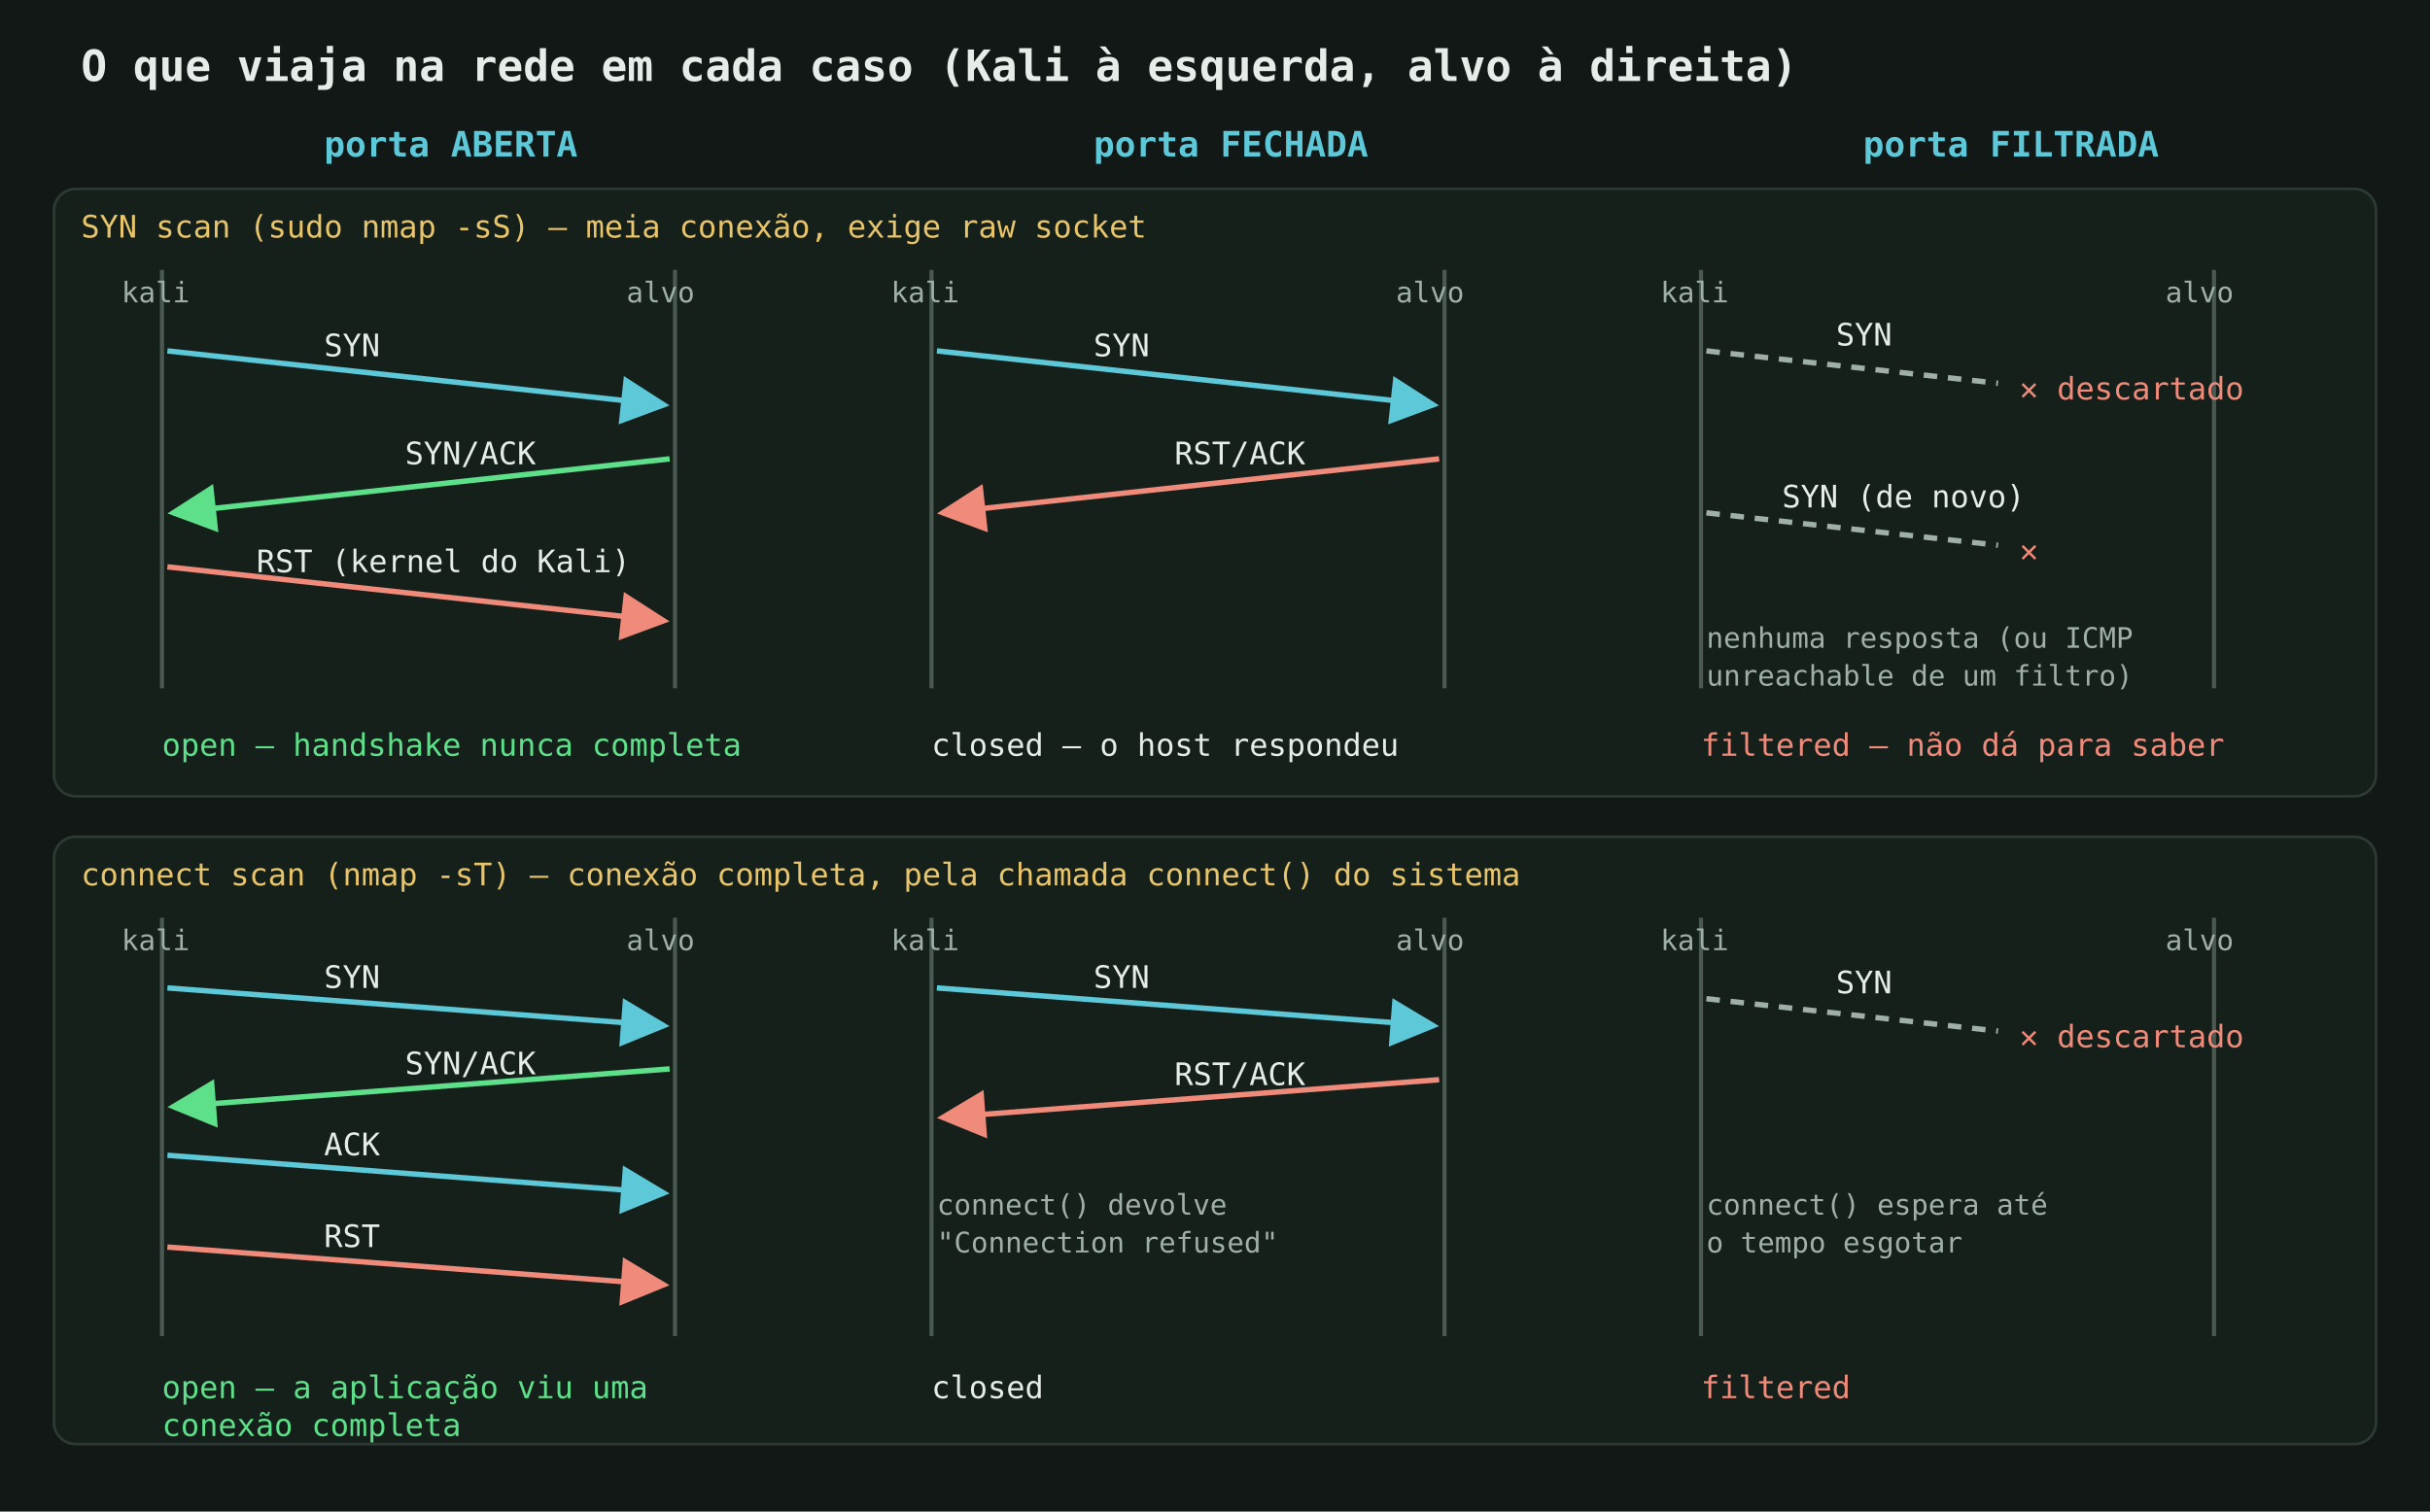
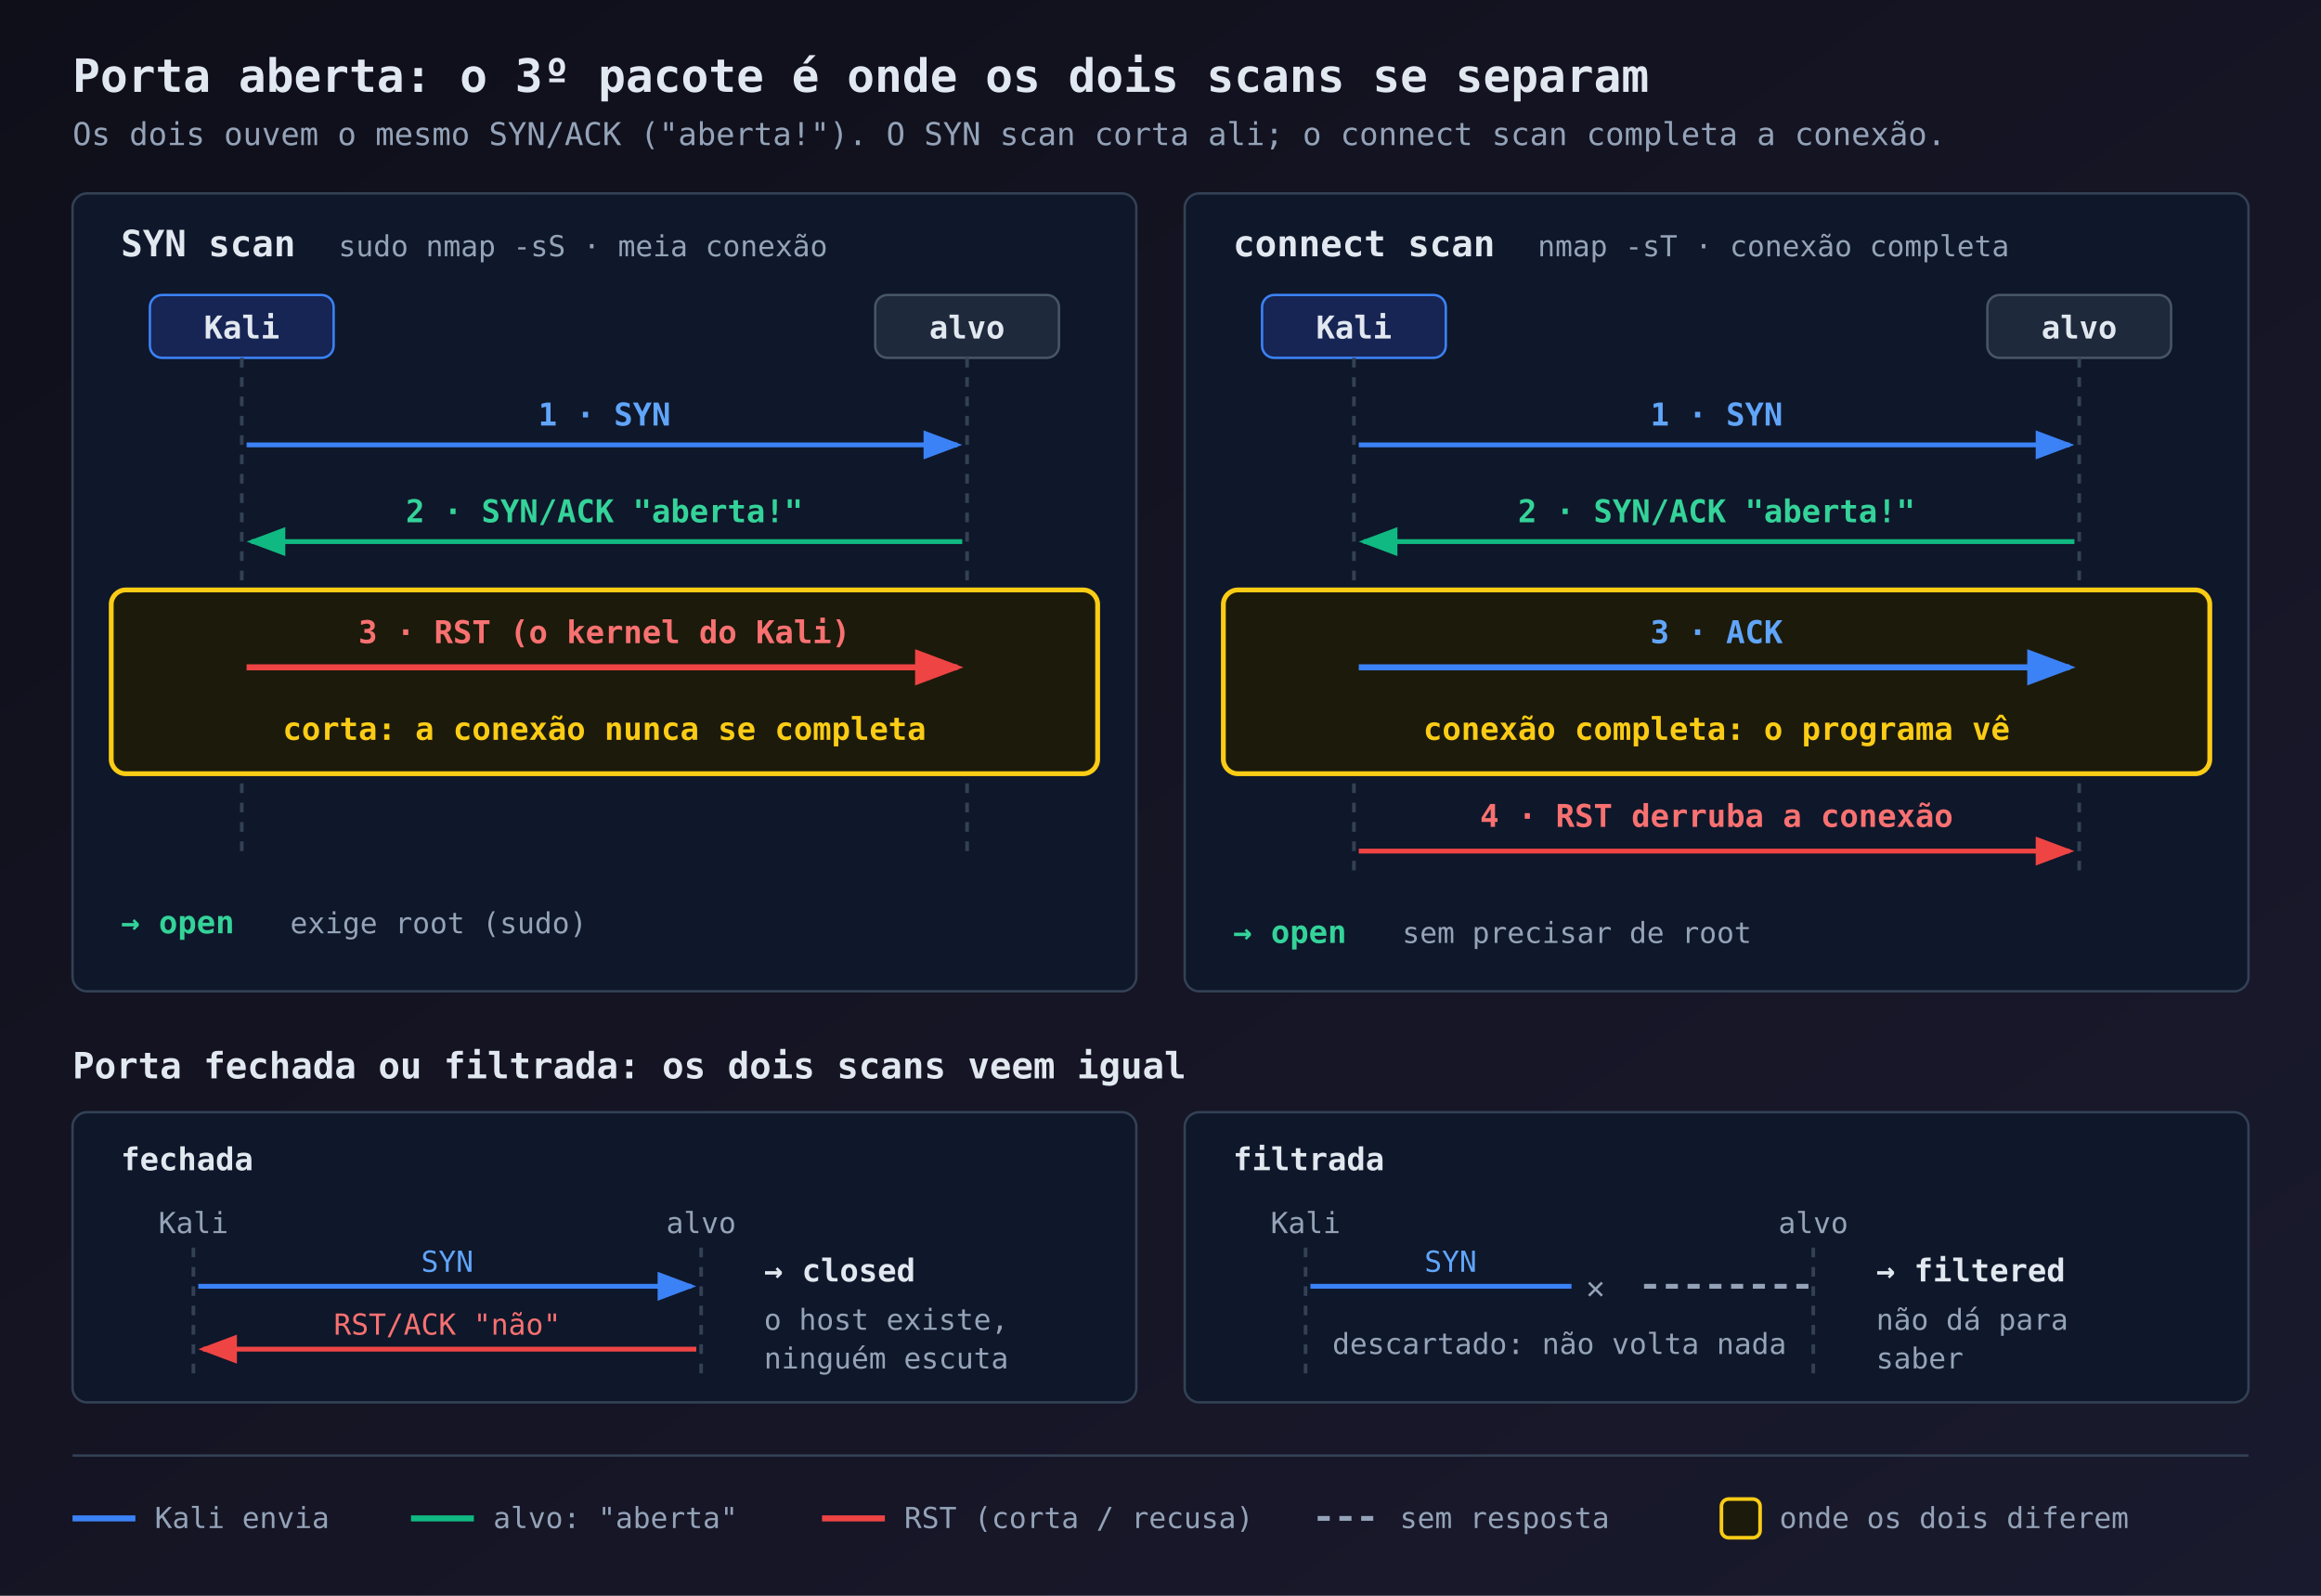
- <svg xmlns="http://www.w3.org/2000/svg" viewBox="0 0 900 560" role="img" aria-labelledby="t d">
+ <svg xmlns="http://www.w3.org/2000/svg" viewBox="0 0 960 660" width="960" height="660" role="img" aria-labelledby="t d">
  <style>
-     text { font-family: ui-monospace, "DejaVu Sans Mono", Menlo, Consolas, monospace; fill: #e6ede8; }
-     .t { font-size: 16px; font-weight: 700; }
-     .h { font-size: 13px; font-weight: 700; fill: #5cc8d8; }
-     .b { font-size: 11.5px; }
-     .s { font-size: 10.5px; fill: #9fb0a6; }
-     .g { fill: #5ee08a; }
-     .r { fill: #f08a7a; }
-     .y { fill: #e8c46a; }
-     .l { stroke: #4a5a52; stroke-width: 1.5; }
-     .ao { stroke: #5cc8d8; stroke-width: 2; marker-end: url(#a1); }
-     .ai { stroke: #5ee08a; stroke-width: 2; marker-end: url(#a2); }
-     .ar { stroke: #f08a7a; stroke-width: 2; marker-end: url(#a3); }
-     .lost { stroke: #9fb0a6; stroke-width: 2; stroke-dasharray: 5 4; }
+     text { font-family: 'SF Mono', 'Fira Code', 'Cascadia Code', 'DejaVu Sans Mono', 'Courier New', monospace; fill: #e2e8f0; }
+     .title { font-size: 19px; font-weight: 700; }
+     .sub { font-size: 13px; fill: #94a3b8; }
+     .h { font-size: 15px; font-weight: 700; }
+     .cmd { font-size: 12px; fill: #94a3b8; }
+     .lbl { font-size: 13px; font-weight: 700; }
+     .s { font-size: 12px; fill: #94a3b8; }
+     .actor { font-size: 13px; font-weight: 700; }
+     .blue { fill: #60a5fa; }
+     .green { fill: #34d399; }
+     .red { fill: #f87171; }
+     .gold { fill: #facc15; }
+     .gray { fill: #94a3b8; }
+     .leg { font-size: 12px; fill: #94a3b8; }
  </style>
  <defs>
-     <marker id="a1" markerWidth="9" markerHeight="9" refX="8" refY="4.5" orient="auto">
-       <path d="M0,0 L9,4.5 L0,9 z" fill="#5cc8d8" />
+     <linearGradient id="bg-grad" x1="0%" y1="0%" x2="100%" y2="100%">
+       <stop offset="0%" stop-color="#0f0f1a" />
+       <stop offset="100%" stop-color="#1a1a2e" />
+     </linearGradient>
+     <marker id="arrow-blue" markerWidth="8" markerHeight="6" refX="7" refY="3" orient="auto">
+       <polygon points="0 0, 8 3, 0 6" fill="#3b82f6" />
    </marker>
-     <marker id="a2" markerWidth="9" markerHeight="9" refX="8" refY="4.5" orient="auto">
-       <path d="M0,0 L9,4.5 L0,9 z" fill="#5ee08a" />
+     <marker id="arrow-green" markerWidth="8" markerHeight="6" refX="7" refY="3" orient="auto">
+       <polygon points="0 0, 8 3, 0 6" fill="#10b981" />
    </marker>
-     <marker id="a3" markerWidth="9" markerHeight="9" refX="8" refY="4.5" orient="auto">
-       <path d="M0,0 L9,4.5 L0,9 z" fill="#f08a7a" />
+     <marker id="arrow-red" markerWidth="8" markerHeight="6" refX="7" refY="3" orient="auto">
+       <polygon points="0 0, 8 3, 0 6" fill="#ef4444" />
    </marker>
  </defs>
-   <rect width="900" height="560" fill="#121815" />
-   <text class="t" x="30" y="30">O que viaja na rede em cada caso (Kali à esquerda, alvo à direita)</text>
-   <text class="h" x="120" y="58">porta ABERTA</text>
-   <text class="h" x="405" y="58">porta FECHADA</text>
-   <text class="h" x="690" y="58">porta FILTRADA</text>
-   <rect x="20" y="70" width="860" height="225" rx="8" fill="#16201b" stroke="#2c3a33" />
-   <text class="b y" x="30" y="88">SYN scan (sudo nmap -sS) — meia conexão, exige raw socket</text>
-   <rect x="20" y="310" width="860" height="225" rx="8" fill="#16201b" stroke="#2c3a33" />
-   <text class="b y" x="30" y="328">connect scan (nmap -sT) — conexão completa, pela chamada connect() do sistema</text>
-   <line class="l" x1="60" y1="100" x2="60" y2="255" />
-   <line class="l" x1="250" y1="100" x2="250" y2="255" />
-   <text class="s" x="45" y="112">kali</text>
-   <text class="s" x="232" y="112">alvo</text>
-   <line class="ao" x1="62" y1="130" x2="246" y2="150" />
-   <text class="b" x="120" y="132">SYN</text>
-   <line class="ai" x1="248" y1="170" x2="64" y2="190" />
-   <text class="b" x="150" y="172">SYN/ACK</text>
-   <line class="ar" x1="62" y1="210" x2="246" y2="230" />
-   <text class="b" x="95" y="212">RST (kernel do Kali)</text>
-   <text class="b g" x="60" y="280">open — handshake nunca completa</text>
-   <line class="l" x1="345" y1="100" x2="345" y2="255" />
-   <line class="l" x1="535" y1="100" x2="535" y2="255" />
-   <text class="s" x="330" y="112">kali</text>
-   <text class="s" x="517" y="112">alvo</text>
-   <line class="ao" x1="347" y1="130" x2="531" y2="150" />
-   <text class="b" x="405" y="132">SYN</text>
-   <line class="ar" x1="533" y1="170" x2="349" y2="190" />
-   <text class="b" x="435" y="172">RST/ACK</text>
-   <text class="b" x="345" y="280">closed — o host respondeu</text>
-   <line class="l" x1="630" y1="100" x2="630" y2="255" />
-   <line class="l" x1="820" y1="100" x2="820" y2="255" />
-   <text class="s" x="615" y="112">kali</text>
-   <text class="s" x="802" y="112">alvo</text>
-   <line class="lost" x1="632" y1="130" x2="740" y2="142" />
-   <text class="b" x="680" y="128">SYN</text>
-   <text class="b r" x="748" y="148">✕ descartado</text>
-   <line class="lost" x1="632" y1="190" x2="740" y2="202" />
-   <text class="b" x="660" y="188">SYN (de novo)</text>
-   <text class="b r" x="748" y="208">✕</text>
-   <text class="s" x="632" y="240">nenhuma resposta (ou ICMP</text>
-   <text class="s" x="632" y="254">unreachable de um filtro)</text>
-   <text class="b r" x="630" y="280">filtered — não dá para saber</text>
-   <line class="l" x1="60" y1="340" x2="60" y2="495" />
-   <line class="l" x1="250" y1="340" x2="250" y2="495" />
-   <text class="s" x="45" y="352">kali</text>
-   <text class="s" x="232" y="352">alvo</text>
-   <line class="ao" x1="62" y1="366" x2="246" y2="380" />
-   <text class="b" x="120" y="366">SYN</text>
-   <line class="ai" x1="248" y1="396" x2="64" y2="410" />
-   <text class="b" x="150" y="398">SYN/ACK</text>
-   <line class="ao" x1="62" y1="428" x2="246" y2="442" />
-   <text class="b" x="120" y="428">ACK</text>
-   <line class="ar" x1="62" y1="462" x2="246" y2="476" />
-   <text class="b" x="120" y="462">RST</text>
-   <text class="b g" x="60" y="518">open — a aplicação viu uma</text>
-   <text class="b g" x="60" y="532">conexão completa</text>
-   <line class="l" x1="345" y1="340" x2="345" y2="495" />
-   <line class="l" x1="535" y1="340" x2="535" y2="495" />
-   <text class="s" x="330" y="352">kali</text>
-   <text class="s" x="517" y="352">alvo</text>
-   <line class="ao" x1="347" y1="366" x2="531" y2="380" />
-   <text class="b" x="405" y="366">SYN</text>
-   <line class="ar" x1="533" y1="400" x2="349" y2="414" />
-   <text class="b" x="435" y="402">RST/ACK</text>
-   <text class="s" x="347" y="450">connect() devolve</text>
-   <text class="s" x="347" y="464">"Connection refused"</text>
-   <text class="b" x="345" y="518">closed</text>
-   <line class="l" x1="630" y1="340" x2="630" y2="495" />
-   <line class="l" x1="820" y1="340" x2="820" y2="495" />
-   <text class="s" x="615" y="352">kali</text>
-   <text class="s" x="802" y="352">alvo</text>
-   <line class="lost" x1="632" y1="370" x2="740" y2="382" />
-   <text class="b" x="680" y="368">SYN</text>
-   <text class="b r" x="748" y="388">✕ descartado</text>
-   <text class="s" x="632" y="450">connect() espera até</text>
-   <text class="s" x="632" y="464">o tempo esgotar</text>
-   <text class="b r" x="630" y="518">filtered</text>
+   <rect width="960" height="660" fill="url(#bg-grad)" />
+   <text class="title" x="30" y="38">Porta aberta: o 3º pacote é onde os dois scans se separam</text>
+   <text class="sub" x="30" y="60">Os dois ouvem o mesmo SYN/ACK ("aberta!"). O SYN scan corta ali; o connect scan completa a conexão.</text>
+   <rect data-graph-role="container" x="30" y="80" width="440" height="330" rx="6" fill="#0f172a" stroke="#334155" stroke-width="1" />
+   <text class="h" x="50" y="106">SYN scan</text>
+   <text class="cmd" x="140" y="106">sudo nmap -sS · meia conexão</text>
+   <rect x="62" y="122" width="76" height="26" rx="5" fill="#172554" stroke="#3b82f6" />
+   <text class="actor" x="100" y="140" text-anchor="middle">Kali</text>
+   <rect x="362" y="122" width="76" height="26" rx="5" fill="#1e293b" stroke="#475569" />
+   <text class="actor" x="400" y="140" text-anchor="middle">alvo</text>
+   <line x1="100" y1="148" x2="100" y2="352" stroke="#334155" stroke-width="1.5" stroke-dasharray="4 4" />
+   <line x1="400" y1="148" x2="400" y2="352" stroke="#334155" stroke-width="1.5" stroke-dasharray="4 4" />
+   <text class="lbl blue" x="250" y="176" text-anchor="middle">1 · SYN</text>
+   <line x1="102" y1="184" x2="396" y2="184" stroke="#3b82f6" stroke-width="2" marker-end="url(#arrow-blue)" />
+   <text class="lbl green" x="250" y="216" text-anchor="middle">2 · SYN/ACK  "aberta!"</text>
+   <line x1="398" y1="224" x2="104" y2="224" stroke="#10b981" stroke-width="2" marker-end="url(#arrow-green)" />
+   <rect data-graph-role="container" x="46" y="244" width="408" height="76" rx="6" fill="#1c1a0b" stroke="#facc15" stroke-width="2" />
+   <text class="lbl red" x="250" y="266" text-anchor="middle">3 · RST (o kernel do Kali)</text>
+   <line x1="102" y1="276" x2="396" y2="276" stroke="#ef4444" stroke-width="2.5" marker-end="url(#arrow-red)" />
+   <text class="lbl gold" x="250" y="306" text-anchor="middle">corta: a conexão nunca se completa</text>
+   <text class="lbl green" x="50" y="386">→ open</text>
+   <text class="s" x="120" y="386">exige root (sudo)</text>
+   <rect data-graph-role="container" x="490" y="80" width="440" height="330" rx="6" fill="#0f172a" stroke="#334155" stroke-width="1" />
+   <text class="h" x="510" y="106">connect scan</text>
+   <text class="cmd" x="636" y="106">nmap -sT · conexão completa</text>
+   <rect x="522" y="122" width="76" height="26" rx="5" fill="#172554" stroke="#3b82f6" />
+   <text class="actor" x="560" y="140" text-anchor="middle">Kali</text>
+   <rect x="822" y="122" width="76" height="26" rx="5" fill="#1e293b" stroke="#475569" />
+   <text class="actor" x="860" y="140" text-anchor="middle">alvo</text>
+   <line x1="560" y1="148" x2="560" y2="364" stroke="#334155" stroke-width="1.5" stroke-dasharray="4 4" />
+   <line x1="860" y1="148" x2="860" y2="364" stroke="#334155" stroke-width="1.5" stroke-dasharray="4 4" />
+   <text class="lbl blue" x="710" y="176" text-anchor="middle">1 · SYN</text>
+   <line x1="562" y1="184" x2="856" y2="184" stroke="#3b82f6" stroke-width="2" marker-end="url(#arrow-blue)" />
+   <text class="lbl green" x="710" y="216" text-anchor="middle">2 · SYN/ACK  "aberta!"</text>
+   <line x1="858" y1="224" x2="564" y2="224" stroke="#10b981" stroke-width="2" marker-end="url(#arrow-green)" />
+   <rect data-graph-role="container" x="506" y="244" width="408" height="76" rx="6" fill="#1c1a0b" stroke="#facc15" stroke-width="2" />
+   <text class="lbl blue" x="710" y="266" text-anchor="middle">3 · ACK</text>
+   <line x1="562" y1="276" x2="856" y2="276" stroke="#3b82f6" stroke-width="2.5" marker-end="url(#arrow-blue)" />
+   <text class="lbl gold" x="710" y="306" text-anchor="middle">conexão completa: o programa vê</text>
+   <text class="lbl red" x="710" y="342" text-anchor="middle">4 · RST derruba a conexão</text>
+   <line x1="562" y1="352" x2="856" y2="352" stroke="#ef4444" stroke-width="2" marker-end="url(#arrow-red)" />
+   <text class="lbl green" x="510" y="390">→ open</text>
+   <text class="s" x="580" y="390">sem precisar de root</text>
+   <text class="h" x="30" y="446">Porta fechada ou filtrada: os dois scans veem igual</text>
+   <rect data-graph-role="container" x="30" y="460" width="440" height="120" rx="6" fill="#0f172a" stroke="#334155" stroke-width="1" />
+   <text class="lbl" x="50" y="484">fechada</text>
+   <text class="s" x="80" y="510" text-anchor="middle">Kali</text>
+   <text class="s" x="290" y="510" text-anchor="middle">alvo</text>
+   <line x1="80" y1="516" x2="80" y2="568" stroke="#334155" stroke-width="1.5" stroke-dasharray="4 4" />
+   <line x1="290" y1="516" x2="290" y2="568" stroke="#334155" stroke-width="1.5" stroke-dasharray="4 4" />
+   <text class="s blue" x="185" y="526" text-anchor="middle">SYN</text>
+   <line x1="82" y1="532" x2="286" y2="532" stroke="#3b82f6" stroke-width="2" marker-end="url(#arrow-blue)" />
+   <text class="s red" x="185" y="552" text-anchor="middle">RST/ACK  "não"</text>
+   <line x1="288" y1="558" x2="84" y2="558" stroke="#ef4444" stroke-width="2" marker-end="url(#arrow-red)" />
+   <text class="lbl" x="316" y="530">→ closed</text>
+   <text class="s" x="316" y="550">o host existe,</text>
+   <text class="s" x="316" y="566">ninguém escuta</text>
+   <rect data-graph-role="container" x="490" y="460" width="440" height="120" rx="6" fill="#0f172a" stroke="#334155" stroke-width="1" />
+   <text class="lbl" x="510" y="484">filtrada</text>
+   <text class="s" x="540" y="510" text-anchor="middle">Kali</text>
+   <text class="s" x="750" y="510" text-anchor="middle">alvo</text>
+   <line x1="540" y1="516" x2="540" y2="568" stroke="#334155" stroke-width="1.5" stroke-dasharray="4 4" />
+   <line x1="750" y1="516" x2="750" y2="568" stroke="#334155" stroke-width="1.5" stroke-dasharray="4 4" />
+   <text class="s blue" x="600" y="526" text-anchor="middle">SYN</text>
+   <line x1="542" y1="532" x2="650" y2="532" stroke="#3b82f6" stroke-width="2" />
+   <text class="lbl gray" x="656" y="537">✕</text>
+   <line x1="680" y1="532" x2="748" y2="532" stroke="#94a3b8" stroke-width="2" stroke-dasharray="5 4" />
+   <text class="s gray" x="645" y="560" text-anchor="middle">descartado: não volta nada</text>
+   <text class="lbl" x="776" y="530">→ filtered</text>
+   <text class="s" x="776" y="550">não dá para</text>
+   <text class="s" x="776" y="566">saber</text>
+   <line x1="30" y1="602" x2="930" y2="602" stroke="#334155" stroke-width="1" />
+   <line x1="30" y1="628" x2="56" y2="628" stroke="#3b82f6" stroke-width="2.5" />
+   <text class="leg" x="64" y="632">Kali envia</text>
+   <line x1="170" y1="628" x2="196" y2="628" stroke="#10b981" stroke-width="2.5" />
+   <text class="leg" x="204" y="632">alvo: "aberta"</text>
+   <line x1="340" y1="628" x2="366" y2="628" stroke="#ef4444" stroke-width="2.5" />
+   <text class="leg" x="374" y="632">RST (corta / recusa)</text>
+   <line x1="545" y1="628" x2="571" y2="628" stroke="#94a3b8" stroke-width="2" stroke-dasharray="5 4" />
+   <text class="leg" x="579" y="632">sem resposta</text>
+   <rect x="712" y="620" width="16" height="16" rx="3" fill="#1c1a0b" stroke="#facc15" stroke-width="1.5" />
+   <text class="leg" x="736" y="632">onde os dois diferem</text>
</svg>
